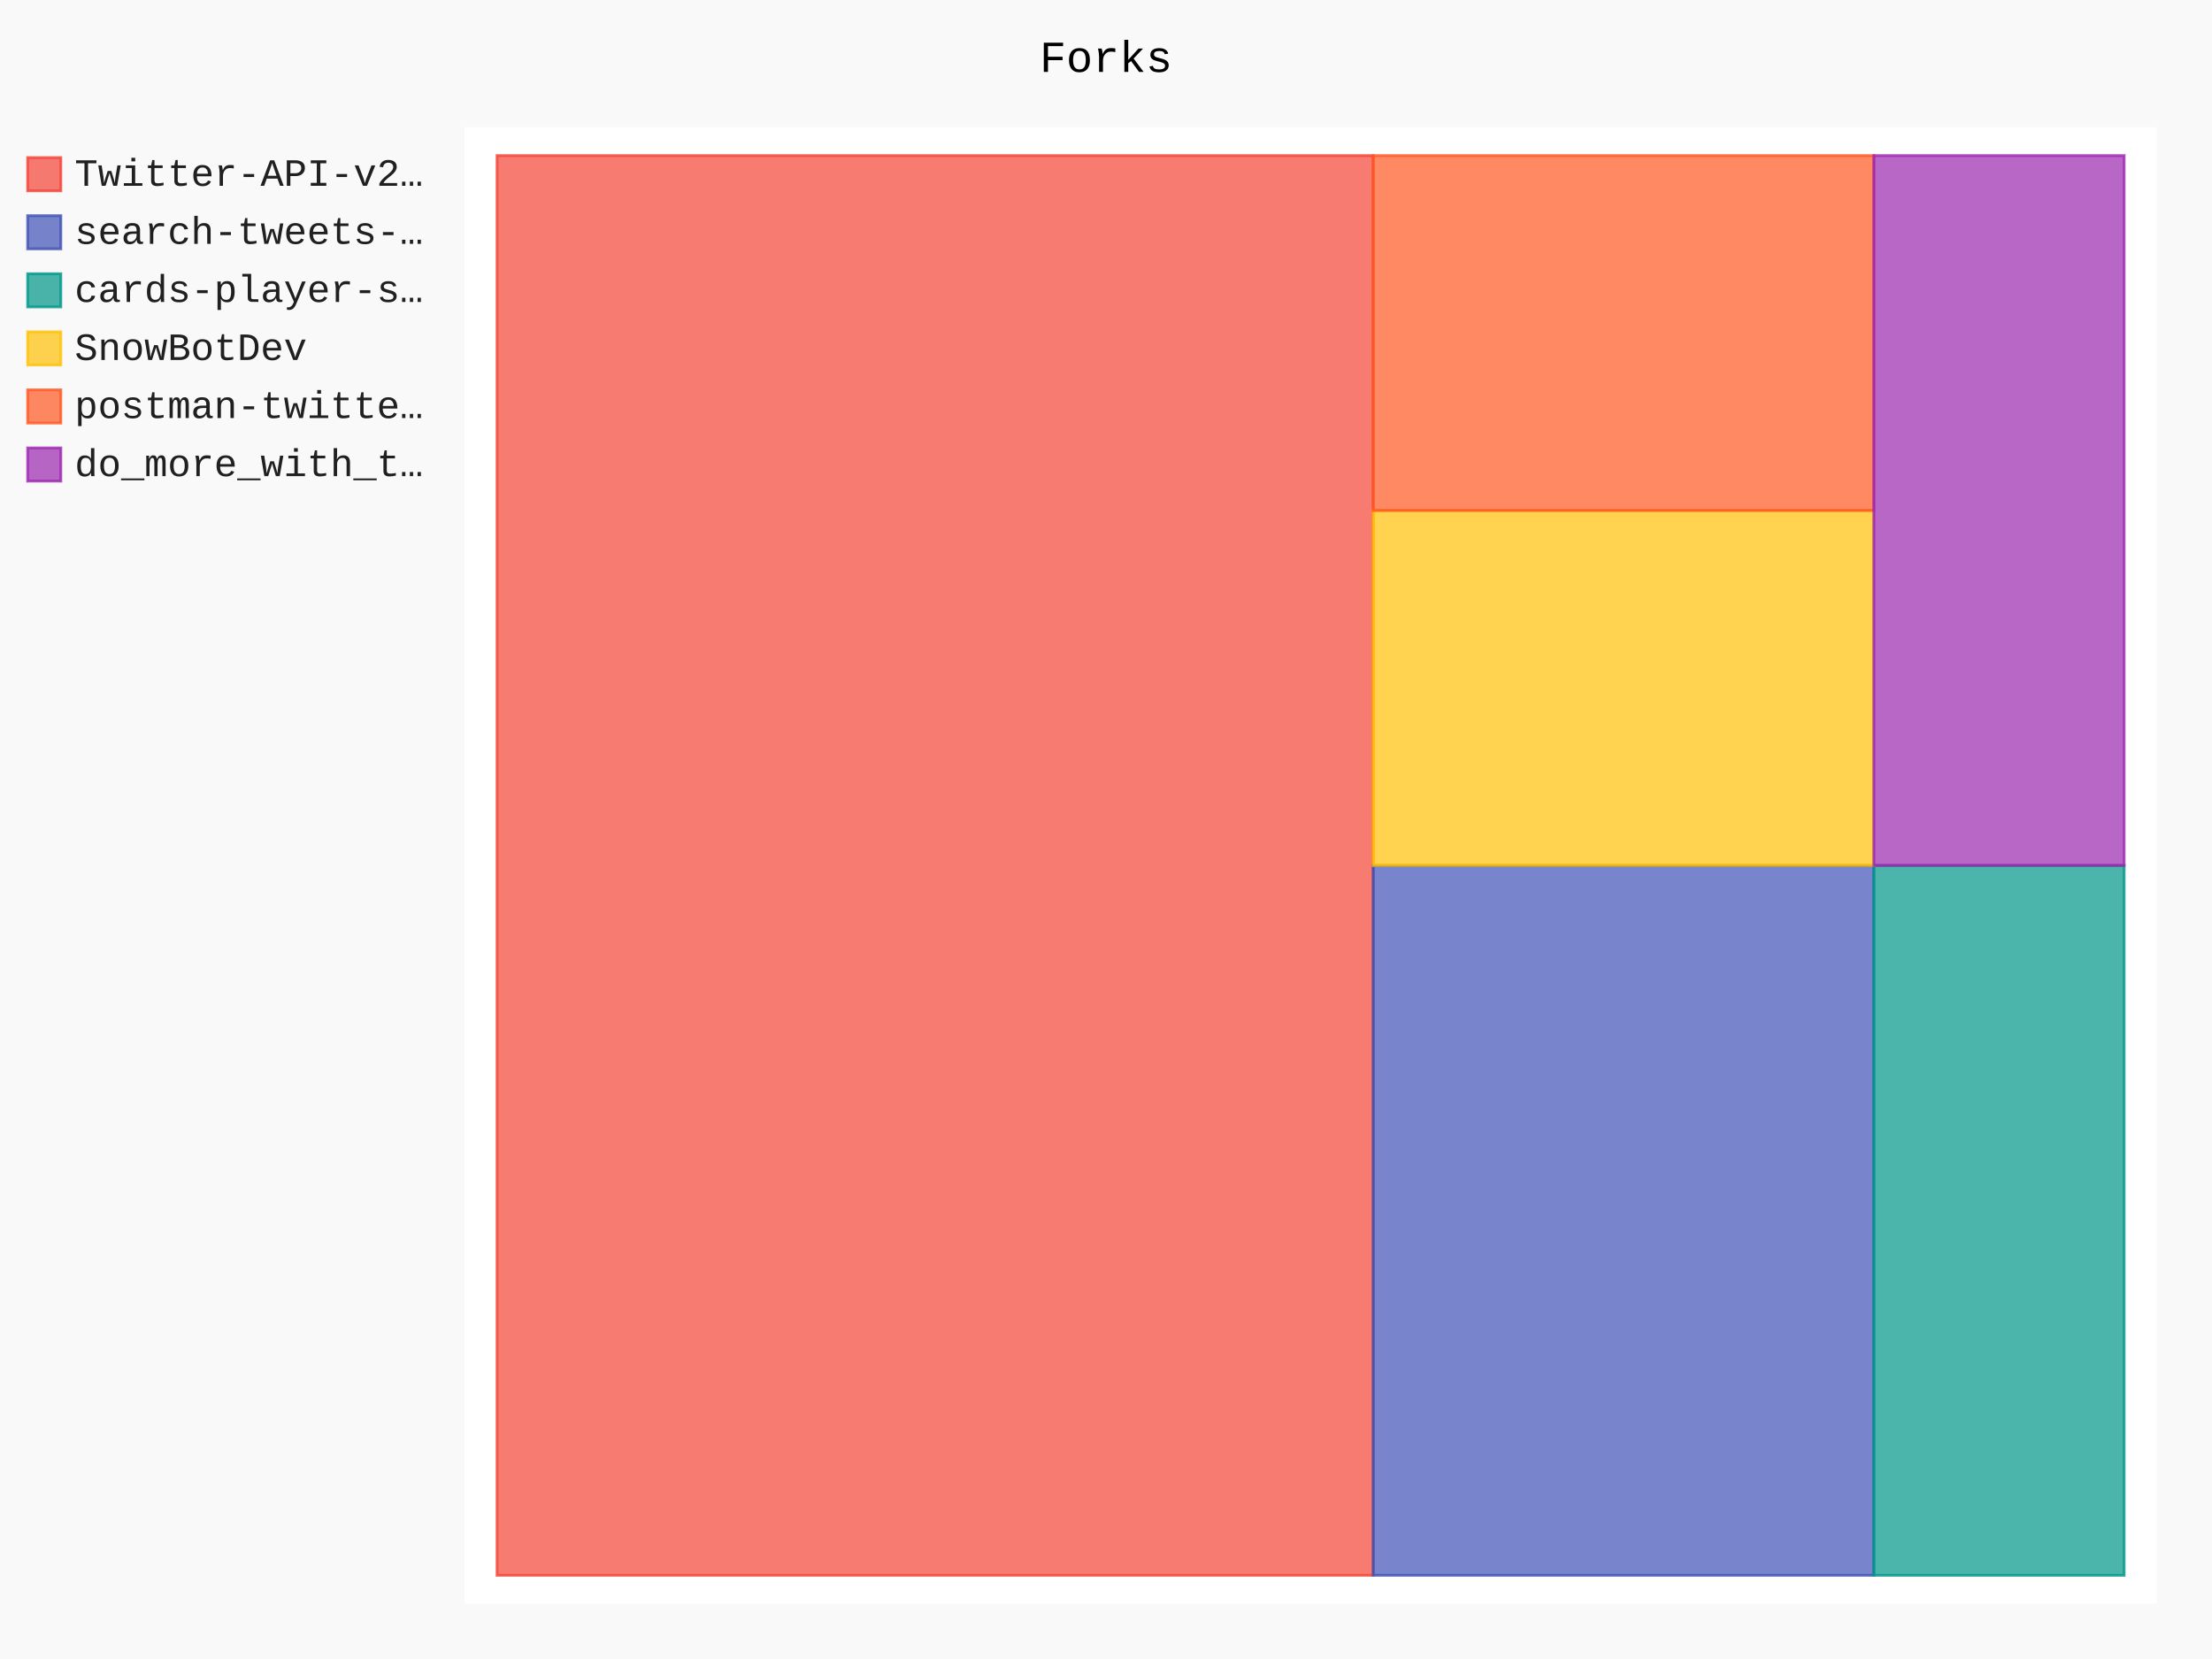
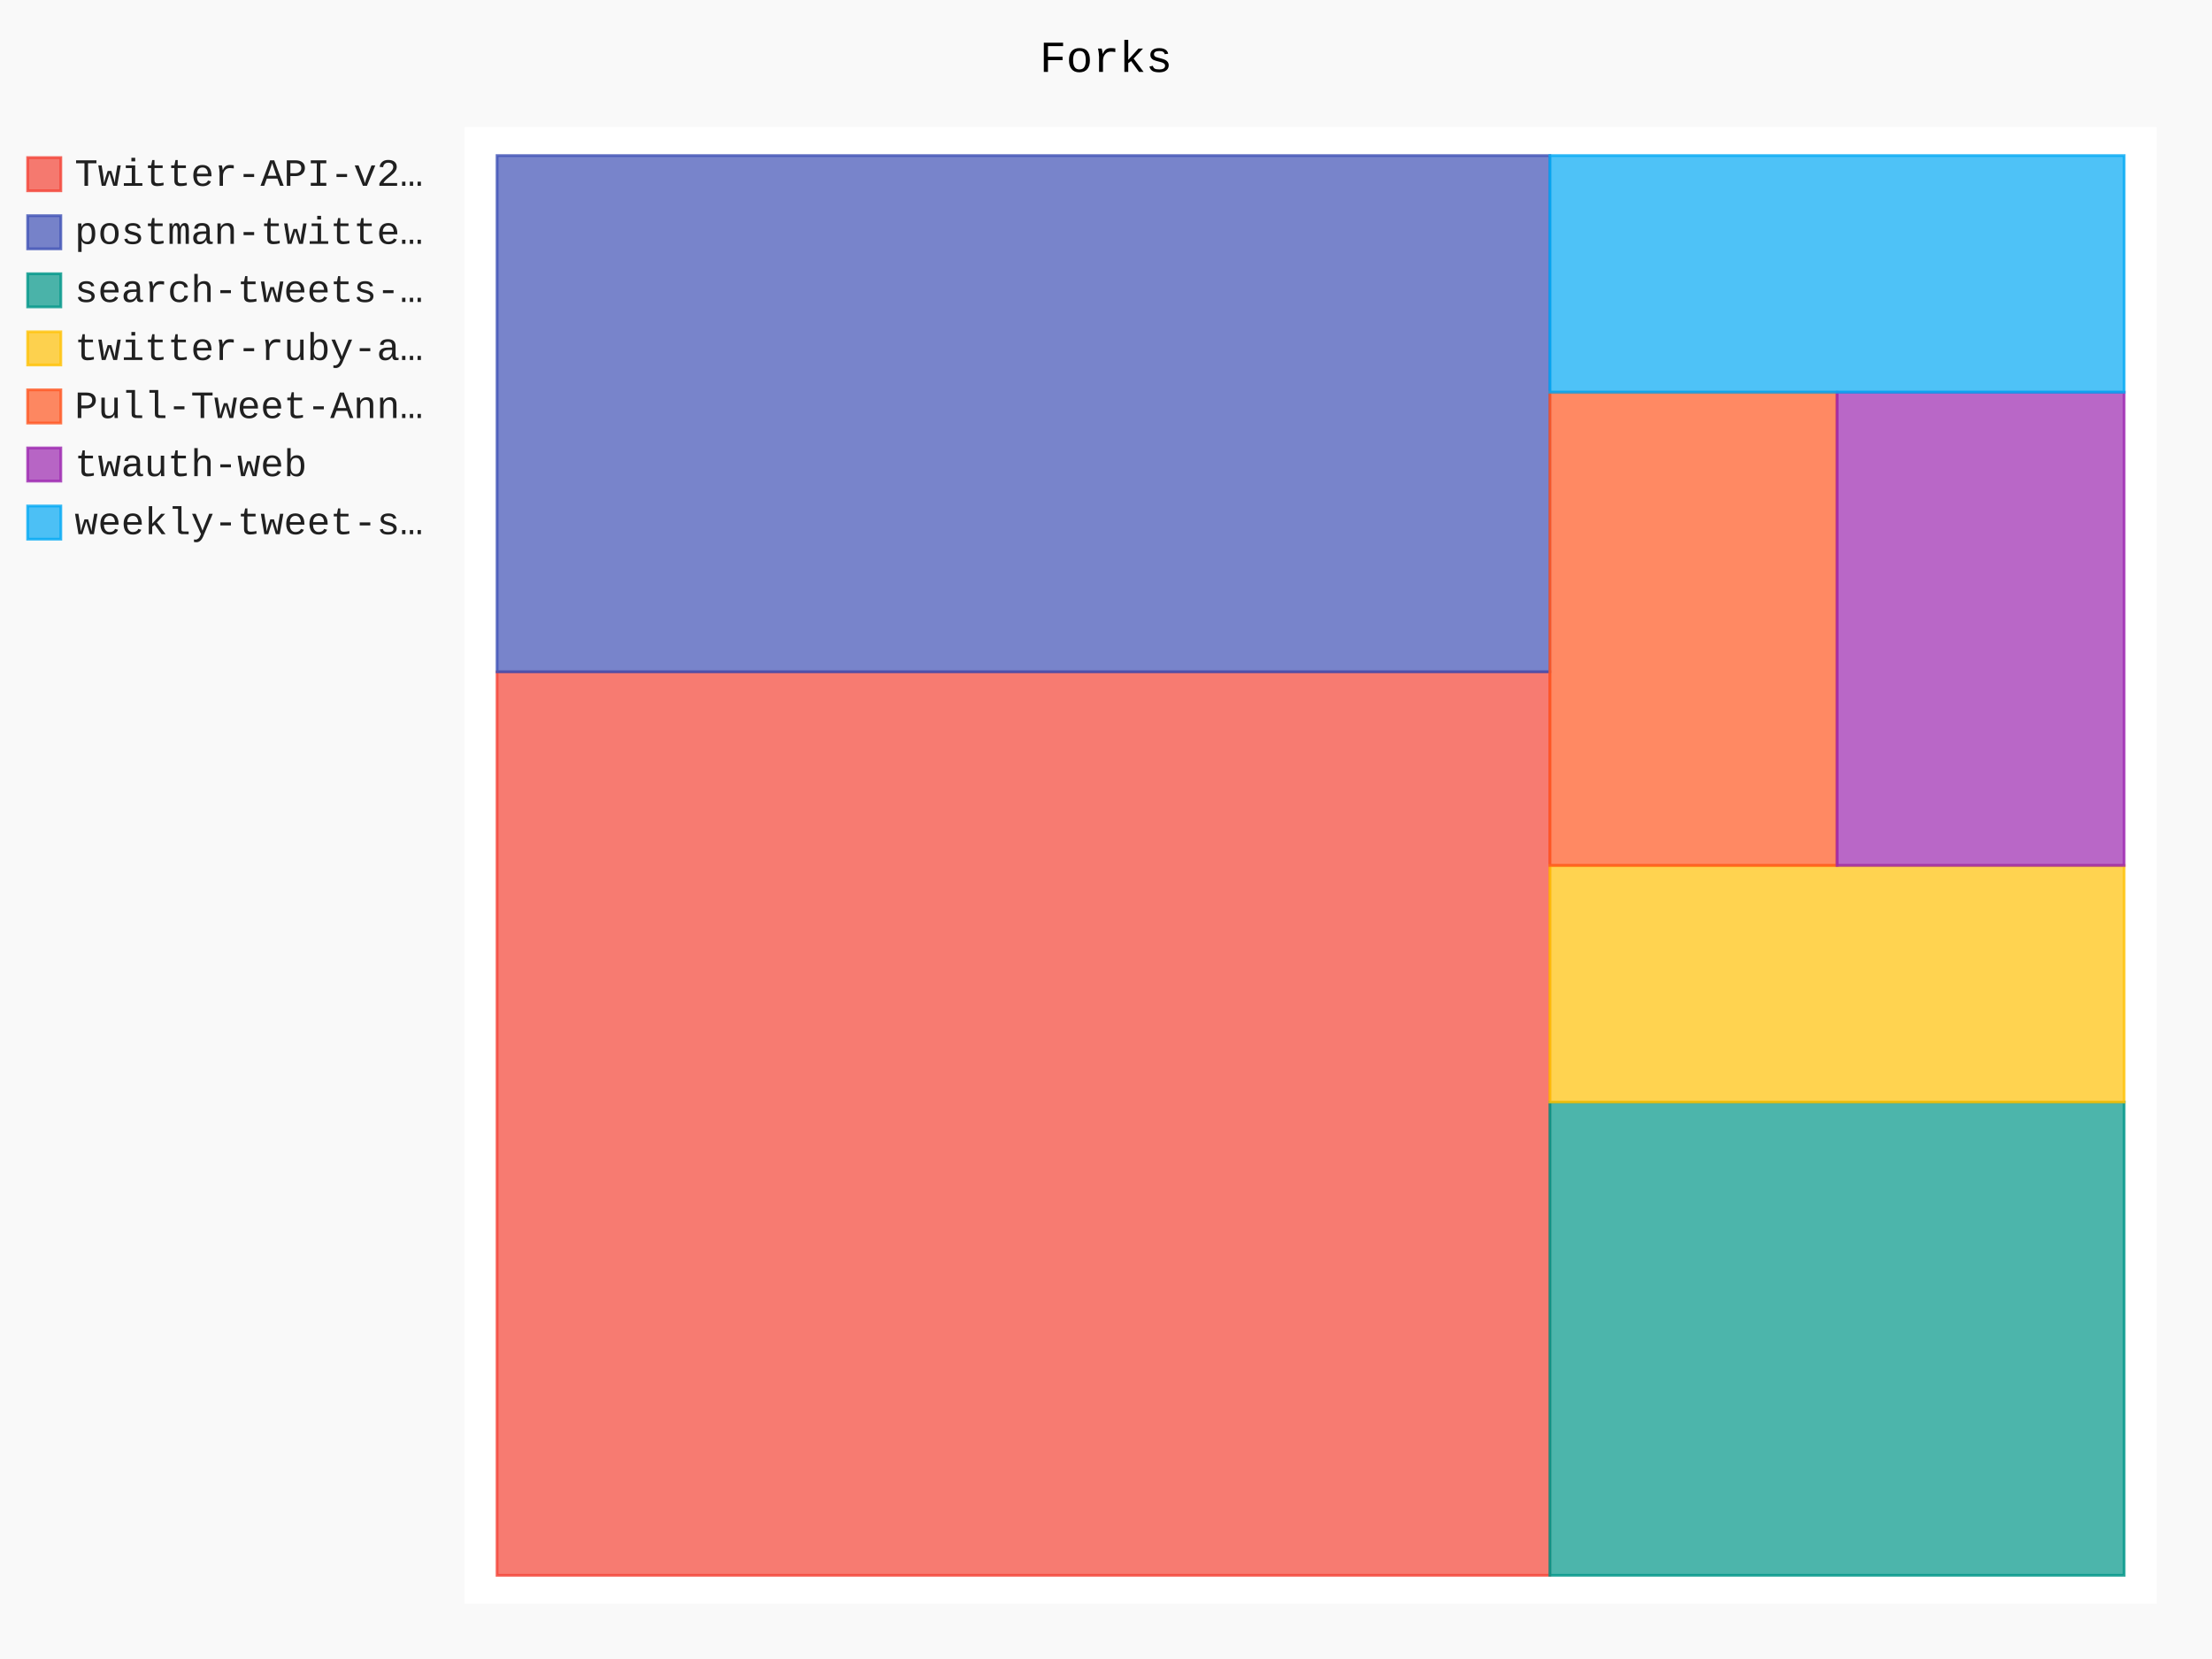
- <svg xmlns="http://www.w3.org/2000/svg" id="chart-8c981194-e9d8-4200-b0e5-a96aa35243af" class="pygal-chart" viewBox="0 0 800 600">
+ <svg xmlns="http://www.w3.org/2000/svg" id="chart-1befc619-a5be-40b5-b445-a10dbf672ee3" class="pygal-chart" viewBox="0 0 800 600">
  <defs>
-     <style type="text/css">#chart-8c981194-e9d8-4200-b0e5-a96aa35243af{-webkit-user-select:none;-webkit-font-smoothing:antialiased;font-family:Consolas,"Liberation Mono",Menlo,Courier,monospace}#chart-8c981194-e9d8-4200-b0e5-a96aa35243af .title{font-family:Consolas,"Liberation Mono",Menlo,Courier,monospace;font-size:16px}#chart-8c981194-e9d8-4200-b0e5-a96aa35243af .legends .legend text{font-family:Consolas,"Liberation Mono",Menlo,Courier,monospace;font-size:14px}#chart-8c981194-e9d8-4200-b0e5-a96aa35243af .axis text{font-family:Consolas,"Liberation Mono",Menlo,Courier,monospace;font-size:10px}#chart-8c981194-e9d8-4200-b0e5-a96aa35243af .axis text.major{font-family:Consolas,"Liberation Mono",Menlo,Courier,monospace;font-size:10px}#chart-8c981194-e9d8-4200-b0e5-a96aa35243af .text-overlay text.value{font-family:Consolas,"Liberation Mono",Menlo,Courier,monospace;font-size:16px}#chart-8c981194-e9d8-4200-b0e5-a96aa35243af .text-overlay text.label{font-family:Consolas,"Liberation Mono",Menlo,Courier,monospace;font-size:10px}#chart-8c981194-e9d8-4200-b0e5-a96aa35243af .tooltip{font-family:Consolas,"Liberation Mono",Menlo,Courier,monospace;font-size:14px}#chart-8c981194-e9d8-4200-b0e5-a96aa35243af text.no_data{font-family:Consolas,"Liberation Mono",Menlo,Courier,monospace;font-size:64px}
- #chart-8c981194-e9d8-4200-b0e5-a96aa35243af{background-color:rgba(249,249,249,1)}#chart-8c981194-e9d8-4200-b0e5-a96aa35243af path,#chart-8c981194-e9d8-4200-b0e5-a96aa35243af line,#chart-8c981194-e9d8-4200-b0e5-a96aa35243af rect,#chart-8c981194-e9d8-4200-b0e5-a96aa35243af circle{-webkit-transition:150ms;-moz-transition:150ms;transition:150ms}#chart-8c981194-e9d8-4200-b0e5-a96aa35243af .graph &gt; .background{fill:rgba(249,249,249,1)}#chart-8c981194-e9d8-4200-b0e5-a96aa35243af .plot &gt; .background{fill:rgba(255,255,255,1)}#chart-8c981194-e9d8-4200-b0e5-a96aa35243af .graph{fill:rgba(0,0,0,.87)}#chart-8c981194-e9d8-4200-b0e5-a96aa35243af text.no_data{fill:rgba(0,0,0,1)}#chart-8c981194-e9d8-4200-b0e5-a96aa35243af .title{fill:rgba(0,0,0,1)}#chart-8c981194-e9d8-4200-b0e5-a96aa35243af .legends .legend text{fill:rgba(0,0,0,.87)}#chart-8c981194-e9d8-4200-b0e5-a96aa35243af .legends .legend:hover text{fill:rgba(0,0,0,1)}#chart-8c981194-e9d8-4200-b0e5-a96aa35243af .axis .line{stroke:rgba(0,0,0,1)}#chart-8c981194-e9d8-4200-b0e5-a96aa35243af .axis .guide.line{stroke:rgba(0,0,0,.54)}#chart-8c981194-e9d8-4200-b0e5-a96aa35243af .axis .major.line{stroke:rgba(0,0,0,.87)}#chart-8c981194-e9d8-4200-b0e5-a96aa35243af .axis text.major{fill:rgba(0,0,0,1)}#chart-8c981194-e9d8-4200-b0e5-a96aa35243af .axis.y .guides:hover .guide.line,#chart-8c981194-e9d8-4200-b0e5-a96aa35243af .line-graph .axis.x .guides:hover .guide.line,#chart-8c981194-e9d8-4200-b0e5-a96aa35243af .stackedline-graph .axis.x .guides:hover .guide.line,#chart-8c981194-e9d8-4200-b0e5-a96aa35243af .xy-graph .axis.x .guides:hover .guide.line{stroke:rgba(0,0,0,1)}#chart-8c981194-e9d8-4200-b0e5-a96aa35243af .axis .guides:hover text{fill:rgba(0,0,0,1)}#chart-8c981194-e9d8-4200-b0e5-a96aa35243af .reactive{fill-opacity:.7;stroke-opacity:.8}#chart-8c981194-e9d8-4200-b0e5-a96aa35243af .ci{stroke:rgba(0,0,0,.87)}#chart-8c981194-e9d8-4200-b0e5-a96aa35243af .reactive.active,#chart-8c981194-e9d8-4200-b0e5-a96aa35243af .active .reactive{fill-opacity:.8;stroke-opacity:.9;stroke-width:4}#chart-8c981194-e9d8-4200-b0e5-a96aa35243af .ci .reactive.active{stroke-width:1.5}#chart-8c981194-e9d8-4200-b0e5-a96aa35243af .series text{fill:rgba(0,0,0,1)}#chart-8c981194-e9d8-4200-b0e5-a96aa35243af .tooltip rect{fill:rgba(255,255,255,1);stroke:rgba(0,0,0,1);-webkit-transition:opacity 150ms;-moz-transition:opacity 150ms;transition:opacity 150ms}#chart-8c981194-e9d8-4200-b0e5-a96aa35243af .tooltip .label{fill:rgba(0,0,0,.87)}#chart-8c981194-e9d8-4200-b0e5-a96aa35243af .tooltip .label{fill:rgba(0,0,0,.87)}#chart-8c981194-e9d8-4200-b0e5-a96aa35243af .tooltip .legend{font-size:.8em;fill:rgba(0,0,0,.54)}#chart-8c981194-e9d8-4200-b0e5-a96aa35243af .tooltip .x_label{font-size:.6em;fill:rgba(0,0,0,1)}#chart-8c981194-e9d8-4200-b0e5-a96aa35243af .tooltip .xlink{font-size:.5em;text-decoration:underline}#chart-8c981194-e9d8-4200-b0e5-a96aa35243af .tooltip .value{font-size:1.5em}#chart-8c981194-e9d8-4200-b0e5-a96aa35243af .bound{font-size:.5em}#chart-8c981194-e9d8-4200-b0e5-a96aa35243af .max-value{font-size:.75em;fill:rgba(0,0,0,.54)}#chart-8c981194-e9d8-4200-b0e5-a96aa35243af .map-element{fill:rgba(255,255,255,1);stroke:rgba(0,0,0,.54) !important}#chart-8c981194-e9d8-4200-b0e5-a96aa35243af .map-element .reactive{fill-opacity:inherit;stroke-opacity:inherit}#chart-8c981194-e9d8-4200-b0e5-a96aa35243af .color-0,#chart-8c981194-e9d8-4200-b0e5-a96aa35243af .color-0 a:visited{stroke:#F44336;fill:#F44336}#chart-8c981194-e9d8-4200-b0e5-a96aa35243af .color-1,#chart-8c981194-e9d8-4200-b0e5-a96aa35243af .color-1 a:visited{stroke:#3F51B5;fill:#3F51B5}#chart-8c981194-e9d8-4200-b0e5-a96aa35243af .color-2,#chart-8c981194-e9d8-4200-b0e5-a96aa35243af .color-2 a:visited{stroke:#009688;fill:#009688}#chart-8c981194-e9d8-4200-b0e5-a96aa35243af .color-3,#chart-8c981194-e9d8-4200-b0e5-a96aa35243af .color-3 a:visited{stroke:#FFC107;fill:#FFC107}#chart-8c981194-e9d8-4200-b0e5-a96aa35243af .color-4,#chart-8c981194-e9d8-4200-b0e5-a96aa35243af .color-4 a:visited{stroke:#FF5722;fill:#FF5722}#chart-8c981194-e9d8-4200-b0e5-a96aa35243af .color-5,#chart-8c981194-e9d8-4200-b0e5-a96aa35243af .color-5 a:visited{stroke:#9C27B0;fill:#9C27B0}#chart-8c981194-e9d8-4200-b0e5-a96aa35243af .text-overlay .color-0 text{fill:black}#chart-8c981194-e9d8-4200-b0e5-a96aa35243af .text-overlay .color-1 text{fill:black}#chart-8c981194-e9d8-4200-b0e5-a96aa35243af .text-overlay .color-2 text{fill:black}#chart-8c981194-e9d8-4200-b0e5-a96aa35243af .text-overlay .color-3 text{fill:black}#chart-8c981194-e9d8-4200-b0e5-a96aa35243af .text-overlay .color-4 text{fill:black}#chart-8c981194-e9d8-4200-b0e5-a96aa35243af .text-overlay .color-5 text{fill:black}
- #chart-8c981194-e9d8-4200-b0e5-a96aa35243af text.no_data{text-anchor:middle}#chart-8c981194-e9d8-4200-b0e5-a96aa35243af .guide.line{fill:none}#chart-8c981194-e9d8-4200-b0e5-a96aa35243af .centered{text-anchor:middle}#chart-8c981194-e9d8-4200-b0e5-a96aa35243af .title{text-anchor:middle}#chart-8c981194-e9d8-4200-b0e5-a96aa35243af .legends .legend text{fill-opacity:1}#chart-8c981194-e9d8-4200-b0e5-a96aa35243af .axis.x text{text-anchor:middle}#chart-8c981194-e9d8-4200-b0e5-a96aa35243af .axis.x:not(.web) text[transform]{text-anchor:start}#chart-8c981194-e9d8-4200-b0e5-a96aa35243af .axis.x:not(.web) text[transform].backwards{text-anchor:end}#chart-8c981194-e9d8-4200-b0e5-a96aa35243af .axis.y text{text-anchor:end}#chart-8c981194-e9d8-4200-b0e5-a96aa35243af .axis.y text[transform].backwards{text-anchor:start}#chart-8c981194-e9d8-4200-b0e5-a96aa35243af .axis.y2 text{text-anchor:start}#chart-8c981194-e9d8-4200-b0e5-a96aa35243af .axis.y2 text[transform].backwards{text-anchor:end}#chart-8c981194-e9d8-4200-b0e5-a96aa35243af .axis .guide.line{stroke-dasharray:4,4}#chart-8c981194-e9d8-4200-b0e5-a96aa35243af .axis .major.guide.line{stroke-dasharray:6,6}#chart-8c981194-e9d8-4200-b0e5-a96aa35243af .horizontal .axis.y .guide.line,#chart-8c981194-e9d8-4200-b0e5-a96aa35243af .horizontal .axis.y2 .guide.line,#chart-8c981194-e9d8-4200-b0e5-a96aa35243af .vertical .axis.x .guide.line{opacity:0}#chart-8c981194-e9d8-4200-b0e5-a96aa35243af .horizontal .axis.always_show .guide.line,#chart-8c981194-e9d8-4200-b0e5-a96aa35243af .vertical .axis.always_show .guide.line{opacity:1 !important}#chart-8c981194-e9d8-4200-b0e5-a96aa35243af .axis.y .guides:hover .guide.line,#chart-8c981194-e9d8-4200-b0e5-a96aa35243af .axis.y2 .guides:hover .guide.line,#chart-8c981194-e9d8-4200-b0e5-a96aa35243af .axis.x .guides:hover .guide.line{opacity:1}#chart-8c981194-e9d8-4200-b0e5-a96aa35243af .axis .guides:hover text{opacity:1}#chart-8c981194-e9d8-4200-b0e5-a96aa35243af .nofill{fill:none}#chart-8c981194-e9d8-4200-b0e5-a96aa35243af .subtle-fill{fill-opacity:.2}#chart-8c981194-e9d8-4200-b0e5-a96aa35243af .dot{stroke-width:1px;fill-opacity:1}#chart-8c981194-e9d8-4200-b0e5-a96aa35243af .dot.active{stroke-width:5px}#chart-8c981194-e9d8-4200-b0e5-a96aa35243af .dot.negative{fill:transparent}#chart-8c981194-e9d8-4200-b0e5-a96aa35243af text,#chart-8c981194-e9d8-4200-b0e5-a96aa35243af tspan{stroke:none !important}#chart-8c981194-e9d8-4200-b0e5-a96aa35243af .series text.active{opacity:1}#chart-8c981194-e9d8-4200-b0e5-a96aa35243af .tooltip rect{fill-opacity:.95;stroke-width:.5}#chart-8c981194-e9d8-4200-b0e5-a96aa35243af .tooltip text{fill-opacity:1}#chart-8c981194-e9d8-4200-b0e5-a96aa35243af .showable{visibility:hidden}#chart-8c981194-e9d8-4200-b0e5-a96aa35243af .showable.shown{visibility:visible}#chart-8c981194-e9d8-4200-b0e5-a96aa35243af .gauge-background{fill:rgba(229,229,229,1);stroke:none}#chart-8c981194-e9d8-4200-b0e5-a96aa35243af .bg-lines{stroke:rgba(249,249,249,1);stroke-width:2px}</style>
+     <style type="text/css">#chart-1befc619-a5be-40b5-b445-a10dbf672ee3{-webkit-user-select:none;-webkit-font-smoothing:antialiased;font-family:Consolas,"Liberation Mono",Menlo,Courier,monospace}#chart-1befc619-a5be-40b5-b445-a10dbf672ee3 .title{font-family:Consolas,"Liberation Mono",Menlo,Courier,monospace;font-size:16px}#chart-1befc619-a5be-40b5-b445-a10dbf672ee3 .legends .legend text{font-family:Consolas,"Liberation Mono",Menlo,Courier,monospace;font-size:14px}#chart-1befc619-a5be-40b5-b445-a10dbf672ee3 .axis text{font-family:Consolas,"Liberation Mono",Menlo,Courier,monospace;font-size:10px}#chart-1befc619-a5be-40b5-b445-a10dbf672ee3 .axis text.major{font-family:Consolas,"Liberation Mono",Menlo,Courier,monospace;font-size:10px}#chart-1befc619-a5be-40b5-b445-a10dbf672ee3 .text-overlay text.value{font-family:Consolas,"Liberation Mono",Menlo,Courier,monospace;font-size:16px}#chart-1befc619-a5be-40b5-b445-a10dbf672ee3 .text-overlay text.label{font-family:Consolas,"Liberation Mono",Menlo,Courier,monospace;font-size:10px}#chart-1befc619-a5be-40b5-b445-a10dbf672ee3 .tooltip{font-family:Consolas,"Liberation Mono",Menlo,Courier,monospace;font-size:14px}#chart-1befc619-a5be-40b5-b445-a10dbf672ee3 text.no_data{font-family:Consolas,"Liberation Mono",Menlo,Courier,monospace;font-size:64px}
+ #chart-1befc619-a5be-40b5-b445-a10dbf672ee3{background-color:rgba(249,249,249,1)}#chart-1befc619-a5be-40b5-b445-a10dbf672ee3 path,#chart-1befc619-a5be-40b5-b445-a10dbf672ee3 line,#chart-1befc619-a5be-40b5-b445-a10dbf672ee3 rect,#chart-1befc619-a5be-40b5-b445-a10dbf672ee3 circle{-webkit-transition:150ms;-moz-transition:150ms;transition:150ms}#chart-1befc619-a5be-40b5-b445-a10dbf672ee3 .graph &gt; .background{fill:rgba(249,249,249,1)}#chart-1befc619-a5be-40b5-b445-a10dbf672ee3 .plot &gt; .background{fill:rgba(255,255,255,1)}#chart-1befc619-a5be-40b5-b445-a10dbf672ee3 .graph{fill:rgba(0,0,0,.87)}#chart-1befc619-a5be-40b5-b445-a10dbf672ee3 text.no_data{fill:rgba(0,0,0,1)}#chart-1befc619-a5be-40b5-b445-a10dbf672ee3 .title{fill:rgba(0,0,0,1)}#chart-1befc619-a5be-40b5-b445-a10dbf672ee3 .legends .legend text{fill:rgba(0,0,0,.87)}#chart-1befc619-a5be-40b5-b445-a10dbf672ee3 .legends .legend:hover text{fill:rgba(0,0,0,1)}#chart-1befc619-a5be-40b5-b445-a10dbf672ee3 .axis .line{stroke:rgba(0,0,0,1)}#chart-1befc619-a5be-40b5-b445-a10dbf672ee3 .axis .guide.line{stroke:rgba(0,0,0,.54)}#chart-1befc619-a5be-40b5-b445-a10dbf672ee3 .axis .major.line{stroke:rgba(0,0,0,.87)}#chart-1befc619-a5be-40b5-b445-a10dbf672ee3 .axis text.major{fill:rgba(0,0,0,1)}#chart-1befc619-a5be-40b5-b445-a10dbf672ee3 .axis.y .guides:hover .guide.line,#chart-1befc619-a5be-40b5-b445-a10dbf672ee3 .line-graph .axis.x .guides:hover .guide.line,#chart-1befc619-a5be-40b5-b445-a10dbf672ee3 .stackedline-graph .axis.x .guides:hover .guide.line,#chart-1befc619-a5be-40b5-b445-a10dbf672ee3 .xy-graph .axis.x .guides:hover .guide.line{stroke:rgba(0,0,0,1)}#chart-1befc619-a5be-40b5-b445-a10dbf672ee3 .axis .guides:hover text{fill:rgba(0,0,0,1)}#chart-1befc619-a5be-40b5-b445-a10dbf672ee3 .reactive{fill-opacity:.7;stroke-opacity:.8}#chart-1befc619-a5be-40b5-b445-a10dbf672ee3 .ci{stroke:rgba(0,0,0,.87)}#chart-1befc619-a5be-40b5-b445-a10dbf672ee3 .reactive.active,#chart-1befc619-a5be-40b5-b445-a10dbf672ee3 .active .reactive{fill-opacity:.8;stroke-opacity:.9;stroke-width:4}#chart-1befc619-a5be-40b5-b445-a10dbf672ee3 .ci .reactive.active{stroke-width:1.5}#chart-1befc619-a5be-40b5-b445-a10dbf672ee3 .series text{fill:rgba(0,0,0,1)}#chart-1befc619-a5be-40b5-b445-a10dbf672ee3 .tooltip rect{fill:rgba(255,255,255,1);stroke:rgba(0,0,0,1);-webkit-transition:opacity 150ms;-moz-transition:opacity 150ms;transition:opacity 150ms}#chart-1befc619-a5be-40b5-b445-a10dbf672ee3 .tooltip .label{fill:rgba(0,0,0,.87)}#chart-1befc619-a5be-40b5-b445-a10dbf672ee3 .tooltip .label{fill:rgba(0,0,0,.87)}#chart-1befc619-a5be-40b5-b445-a10dbf672ee3 .tooltip .legend{font-size:.8em;fill:rgba(0,0,0,.54)}#chart-1befc619-a5be-40b5-b445-a10dbf672ee3 .tooltip .x_label{font-size:.6em;fill:rgba(0,0,0,1)}#chart-1befc619-a5be-40b5-b445-a10dbf672ee3 .tooltip .xlink{font-size:.5em;text-decoration:underline}#chart-1befc619-a5be-40b5-b445-a10dbf672ee3 .tooltip .value{font-size:1.5em}#chart-1befc619-a5be-40b5-b445-a10dbf672ee3 .bound{font-size:.5em}#chart-1befc619-a5be-40b5-b445-a10dbf672ee3 .max-value{font-size:.75em;fill:rgba(0,0,0,.54)}#chart-1befc619-a5be-40b5-b445-a10dbf672ee3 .map-element{fill:rgba(255,255,255,1);stroke:rgba(0,0,0,.54) !important}#chart-1befc619-a5be-40b5-b445-a10dbf672ee3 .map-element .reactive{fill-opacity:inherit;stroke-opacity:inherit}#chart-1befc619-a5be-40b5-b445-a10dbf672ee3 .color-0,#chart-1befc619-a5be-40b5-b445-a10dbf672ee3 .color-0 a:visited{stroke:#F44336;fill:#F44336}#chart-1befc619-a5be-40b5-b445-a10dbf672ee3 .color-1,#chart-1befc619-a5be-40b5-b445-a10dbf672ee3 .color-1 a:visited{stroke:#3F51B5;fill:#3F51B5}#chart-1befc619-a5be-40b5-b445-a10dbf672ee3 .color-2,#chart-1befc619-a5be-40b5-b445-a10dbf672ee3 .color-2 a:visited{stroke:#009688;fill:#009688}#chart-1befc619-a5be-40b5-b445-a10dbf672ee3 .color-3,#chart-1befc619-a5be-40b5-b445-a10dbf672ee3 .color-3 a:visited{stroke:#FFC107;fill:#FFC107}#chart-1befc619-a5be-40b5-b445-a10dbf672ee3 .color-4,#chart-1befc619-a5be-40b5-b445-a10dbf672ee3 .color-4 a:visited{stroke:#FF5722;fill:#FF5722}#chart-1befc619-a5be-40b5-b445-a10dbf672ee3 .color-5,#chart-1befc619-a5be-40b5-b445-a10dbf672ee3 .color-5 a:visited{stroke:#9C27B0;fill:#9C27B0}#chart-1befc619-a5be-40b5-b445-a10dbf672ee3 .color-6,#chart-1befc619-a5be-40b5-b445-a10dbf672ee3 .color-6 a:visited{stroke:#03A9F4;fill:#03A9F4}#chart-1befc619-a5be-40b5-b445-a10dbf672ee3 .text-overlay .color-0 text{fill:black}#chart-1befc619-a5be-40b5-b445-a10dbf672ee3 .text-overlay .color-1 text{fill:black}#chart-1befc619-a5be-40b5-b445-a10dbf672ee3 .text-overlay .color-2 text{fill:black}#chart-1befc619-a5be-40b5-b445-a10dbf672ee3 .text-overlay .color-3 text{fill:black}#chart-1befc619-a5be-40b5-b445-a10dbf672ee3 .text-overlay .color-4 text{fill:black}#chart-1befc619-a5be-40b5-b445-a10dbf672ee3 .text-overlay .color-5 text{fill:black}#chart-1befc619-a5be-40b5-b445-a10dbf672ee3 .text-overlay .color-6 text{fill:black}
+ #chart-1befc619-a5be-40b5-b445-a10dbf672ee3 text.no_data{text-anchor:middle}#chart-1befc619-a5be-40b5-b445-a10dbf672ee3 .guide.line{fill:none}#chart-1befc619-a5be-40b5-b445-a10dbf672ee3 .centered{text-anchor:middle}#chart-1befc619-a5be-40b5-b445-a10dbf672ee3 .title{text-anchor:middle}#chart-1befc619-a5be-40b5-b445-a10dbf672ee3 .legends .legend text{fill-opacity:1}#chart-1befc619-a5be-40b5-b445-a10dbf672ee3 .axis.x text{text-anchor:middle}#chart-1befc619-a5be-40b5-b445-a10dbf672ee3 .axis.x:not(.web) text[transform]{text-anchor:start}#chart-1befc619-a5be-40b5-b445-a10dbf672ee3 .axis.x:not(.web) text[transform].backwards{text-anchor:end}#chart-1befc619-a5be-40b5-b445-a10dbf672ee3 .axis.y text{text-anchor:end}#chart-1befc619-a5be-40b5-b445-a10dbf672ee3 .axis.y text[transform].backwards{text-anchor:start}#chart-1befc619-a5be-40b5-b445-a10dbf672ee3 .axis.y2 text{text-anchor:start}#chart-1befc619-a5be-40b5-b445-a10dbf672ee3 .axis.y2 text[transform].backwards{text-anchor:end}#chart-1befc619-a5be-40b5-b445-a10dbf672ee3 .axis .guide.line{stroke-dasharray:4,4}#chart-1befc619-a5be-40b5-b445-a10dbf672ee3 .axis .major.guide.line{stroke-dasharray:6,6}#chart-1befc619-a5be-40b5-b445-a10dbf672ee3 .horizontal .axis.y .guide.line,#chart-1befc619-a5be-40b5-b445-a10dbf672ee3 .horizontal .axis.y2 .guide.line,#chart-1befc619-a5be-40b5-b445-a10dbf672ee3 .vertical .axis.x .guide.line{opacity:0}#chart-1befc619-a5be-40b5-b445-a10dbf672ee3 .horizontal .axis.always_show .guide.line,#chart-1befc619-a5be-40b5-b445-a10dbf672ee3 .vertical .axis.always_show .guide.line{opacity:1 !important}#chart-1befc619-a5be-40b5-b445-a10dbf672ee3 .axis.y .guides:hover .guide.line,#chart-1befc619-a5be-40b5-b445-a10dbf672ee3 .axis.y2 .guides:hover .guide.line,#chart-1befc619-a5be-40b5-b445-a10dbf672ee3 .axis.x .guides:hover .guide.line{opacity:1}#chart-1befc619-a5be-40b5-b445-a10dbf672ee3 .axis .guides:hover text{opacity:1}#chart-1befc619-a5be-40b5-b445-a10dbf672ee3 .nofill{fill:none}#chart-1befc619-a5be-40b5-b445-a10dbf672ee3 .subtle-fill{fill-opacity:.2}#chart-1befc619-a5be-40b5-b445-a10dbf672ee3 .dot{stroke-width:1px;fill-opacity:1}#chart-1befc619-a5be-40b5-b445-a10dbf672ee3 .dot.active{stroke-width:5px}#chart-1befc619-a5be-40b5-b445-a10dbf672ee3 .dot.negative{fill:transparent}#chart-1befc619-a5be-40b5-b445-a10dbf672ee3 text,#chart-1befc619-a5be-40b5-b445-a10dbf672ee3 tspan{stroke:none !important}#chart-1befc619-a5be-40b5-b445-a10dbf672ee3 .series text.active{opacity:1}#chart-1befc619-a5be-40b5-b445-a10dbf672ee3 .tooltip rect{fill-opacity:.95;stroke-width:.5}#chart-1befc619-a5be-40b5-b445-a10dbf672ee3 .tooltip text{fill-opacity:1}#chart-1befc619-a5be-40b5-b445-a10dbf672ee3 .showable{visibility:hidden}#chart-1befc619-a5be-40b5-b445-a10dbf672ee3 .showable.shown{visibility:visible}#chart-1befc619-a5be-40b5-b445-a10dbf672ee3 .gauge-background{fill:rgba(229,229,229,1);stroke:none}#chart-1befc619-a5be-40b5-b445-a10dbf672ee3 .bg-lines{stroke:rgba(249,249,249,1);stroke-width:2px}</style>
  </defs>
  <g class="graph treemap-graph vertical">
    <rect x="0" y="0" width="800" height="600" class="background" />
    <g transform="translate(168, 46)" class="plot">
      <rect x="0" y="0" width="612.0" height="534" class="background" />
      <g class="series serie-0 color-0">
        <g class="rects">
          <g class="rect">
-             <rect x="11.769" y="10.269" width="316.864" height="513.462" class="rect reactive tooltip-trigger" />
+             <rect x="11.769" y="196.983" width="380.769" height="326.748" class="rect reactive tooltip-trigger" />
          </g>
        </g>
      </g>
      <g class="series serie-1 color-1">
        <g class="rects">
          <g class="rect">
-             <rect x="328.633" y="267.0" width="181.065" height="256.731" class="rect reactive tooltip-trigger" />
+             <rect x="11.769" y="10.269" width="380.769" height="186.713" class="rect reactive tooltip-trigger" />
          </g>
        </g>
      </g>
      <g class="series serie-2 color-2">
        <g class="rects">
          <g class="rect">
-             <rect x="509.698" y="267.0" width="90.533" height="256.731" class="rect reactive tooltip-trigger" />
+             <rect x="392.538" y="352.577" width="207.692" height="171.154" class="rect reactive tooltip-trigger" />
          </g>
        </g>
      </g>
      <g class="series serie-3 color-3">
        <g class="rects">
          <g class="rect">
-             <rect x="328.633" y="138.635" width="181.065" height="128.365" class="rect reactive tooltip-trigger" />
+             <rect x="392.538" y="267.0" width="207.692" height="85.577" class="rect reactive tooltip-trigger" />
          </g>
        </g>
      </g>
      <g class="series serie-4 color-4">
        <g class="rects">
          <g class="rect">
-             <rect x="328.633" y="10.269" width="181.065" height="128.365" class="rect reactive tooltip-trigger" />
+             <rect x="392.538" y="95.846" width="103.846" height="171.154" class="rect reactive tooltip-trigger" />
          </g>
        </g>
      </g>
      <g class="series serie-5 color-5">
        <g class="rects">
          <g class="rect">
-             <rect x="509.698" y="10.269" width="90.533" height="256.731" class="rect reactive tooltip-trigger" />
+             <rect x="496.385" y="95.846" width="103.846" height="171.154" class="rect reactive tooltip-trigger" />
+           </g>
+         </g>
+       </g>
+       <g class="series serie-6 color-6">
+         <g class="rects">
+           <g class="rect">
+             <rect x="392.538" y="10.269" width="207.692" height="85.577" class="rect reactive tooltip-trigger" />
          </g>
        </g>
      </g>
    </g>
    <g class="titles">
      <text x="400.0" y="26" class="title plot_title">Forks</text>
    </g>
    <g transform="translate(168, 46)" class="plot overlay">
      <g class="series serie-0 color-0" />
      <g class="series serie-1 color-1" />
      <g class="series serie-2 color-2" />
      <g class="series serie-3 color-3" />
      <g class="series serie-4 color-4" />
      <g class="series serie-5 color-5" />
+       <g class="series serie-6 color-6" />
    </g>
    <g transform="translate(168, 46)" class="plot text-overlay">
      <g class="series serie-0 color-0" />
      <g class="series serie-1 color-1" />
      <g class="series serie-2 color-2" />
      <g class="series serie-3 color-3" />
      <g class="series serie-4 color-4" />
      <g class="series serie-5 color-5" />
+       <g class="series serie-6 color-6" />
    </g>
    <g transform="translate(168, 46)" class="plot tooltip-overlay">
      <g transform="translate(0 0)" style="opacity: 0" class="tooltip">
        <rect rx="0" ry="0" width="0" height="0" class="tooltip-box" />
        <g class="text" />
      </g>
    </g>
    <g transform="translate(10, 56)" class="legends">
      <g id="activate-serie-0" class="legend reactive activate-serie">
        <rect x="0.0" y="1.0" width="12" height="12" class="color-0 reactive" />
        <text x="17.0" y="11.2">Twitter-API-v2…</text>
      </g>
      <g id="activate-serie-1" class="legend reactive activate-serie">
        <rect x="0.0" y="22.0" width="12" height="12" class="color-1 reactive" />
-         <text x="17.0" y="32.2">search-tweets-…</text>
+         <text x="17.0" y="32.2">postman-twitte…</text>
      </g>
      <g id="activate-serie-2" class="legend reactive activate-serie">
        <rect x="0.0" y="43.0" width="12" height="12" class="color-2 reactive" />
-         <text x="17.0" y="53.2">cards-player-s…</text>
+         <text x="17.0" y="53.2">search-tweets-…</text>
      </g>
      <g id="activate-serie-3" class="legend reactive activate-serie">
        <rect x="0.0" y="64.0" width="12" height="12" class="color-3 reactive" />
-         <text x="17.0" y="74.2">SnowBotDev</text>
+         <text x="17.0" y="74.2">twitter-ruby-a…</text>
      </g>
      <g id="activate-serie-4" class="legend reactive activate-serie">
        <rect x="0.0" y="85.0" width="12" height="12" class="color-4 reactive" />
-         <text x="17.0" y="95.2">postman-twitte…</text>
+         <text x="17.0" y="95.2">Pull-Tweet-Ann…</text>
      </g>
      <g id="activate-serie-5" class="legend reactive activate-serie">
        <rect x="0.0" y="106.0" width="12" height="12" class="color-5 reactive" />
-         <text x="17.0" y="116.2">do_more_with_t…</text>
+         <text x="17.0" y="116.2">twauth-web</text>
+       </g>
+       <g id="activate-serie-6" class="legend reactive activate-serie">
+         <rect x="0.0" y="127.0" width="12" height="12" class="color-6 reactive" />
+         <text x="17.0" y="137.2">weekly-tweet-s…</text>
      </g>
    </g>
    <g transform="translate(790, 56)" class="legends" />
  </g>
</svg>
